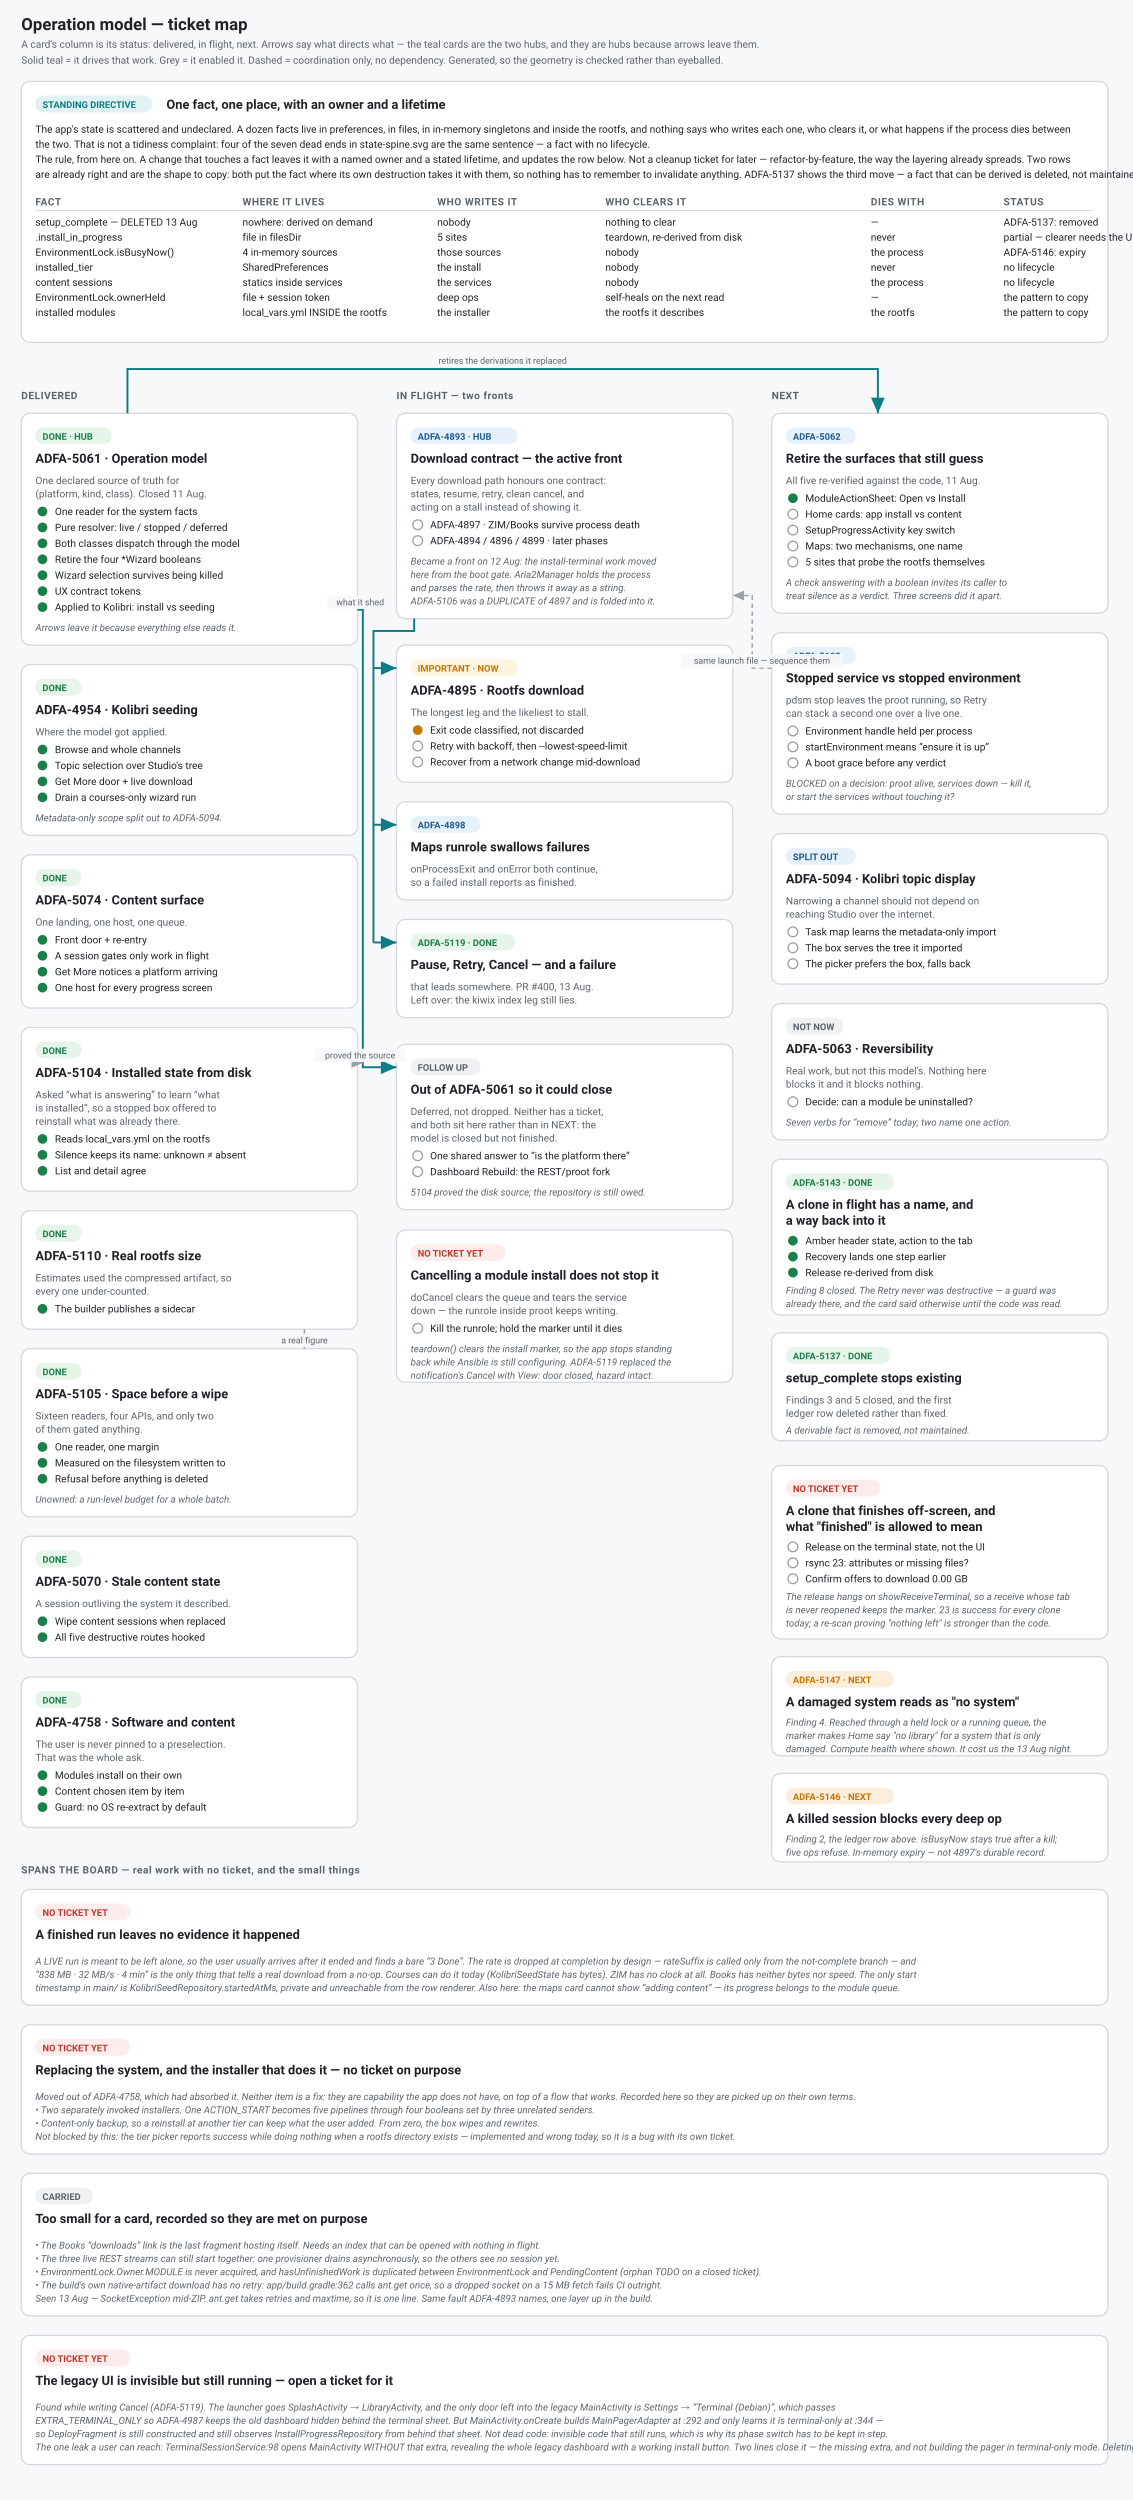
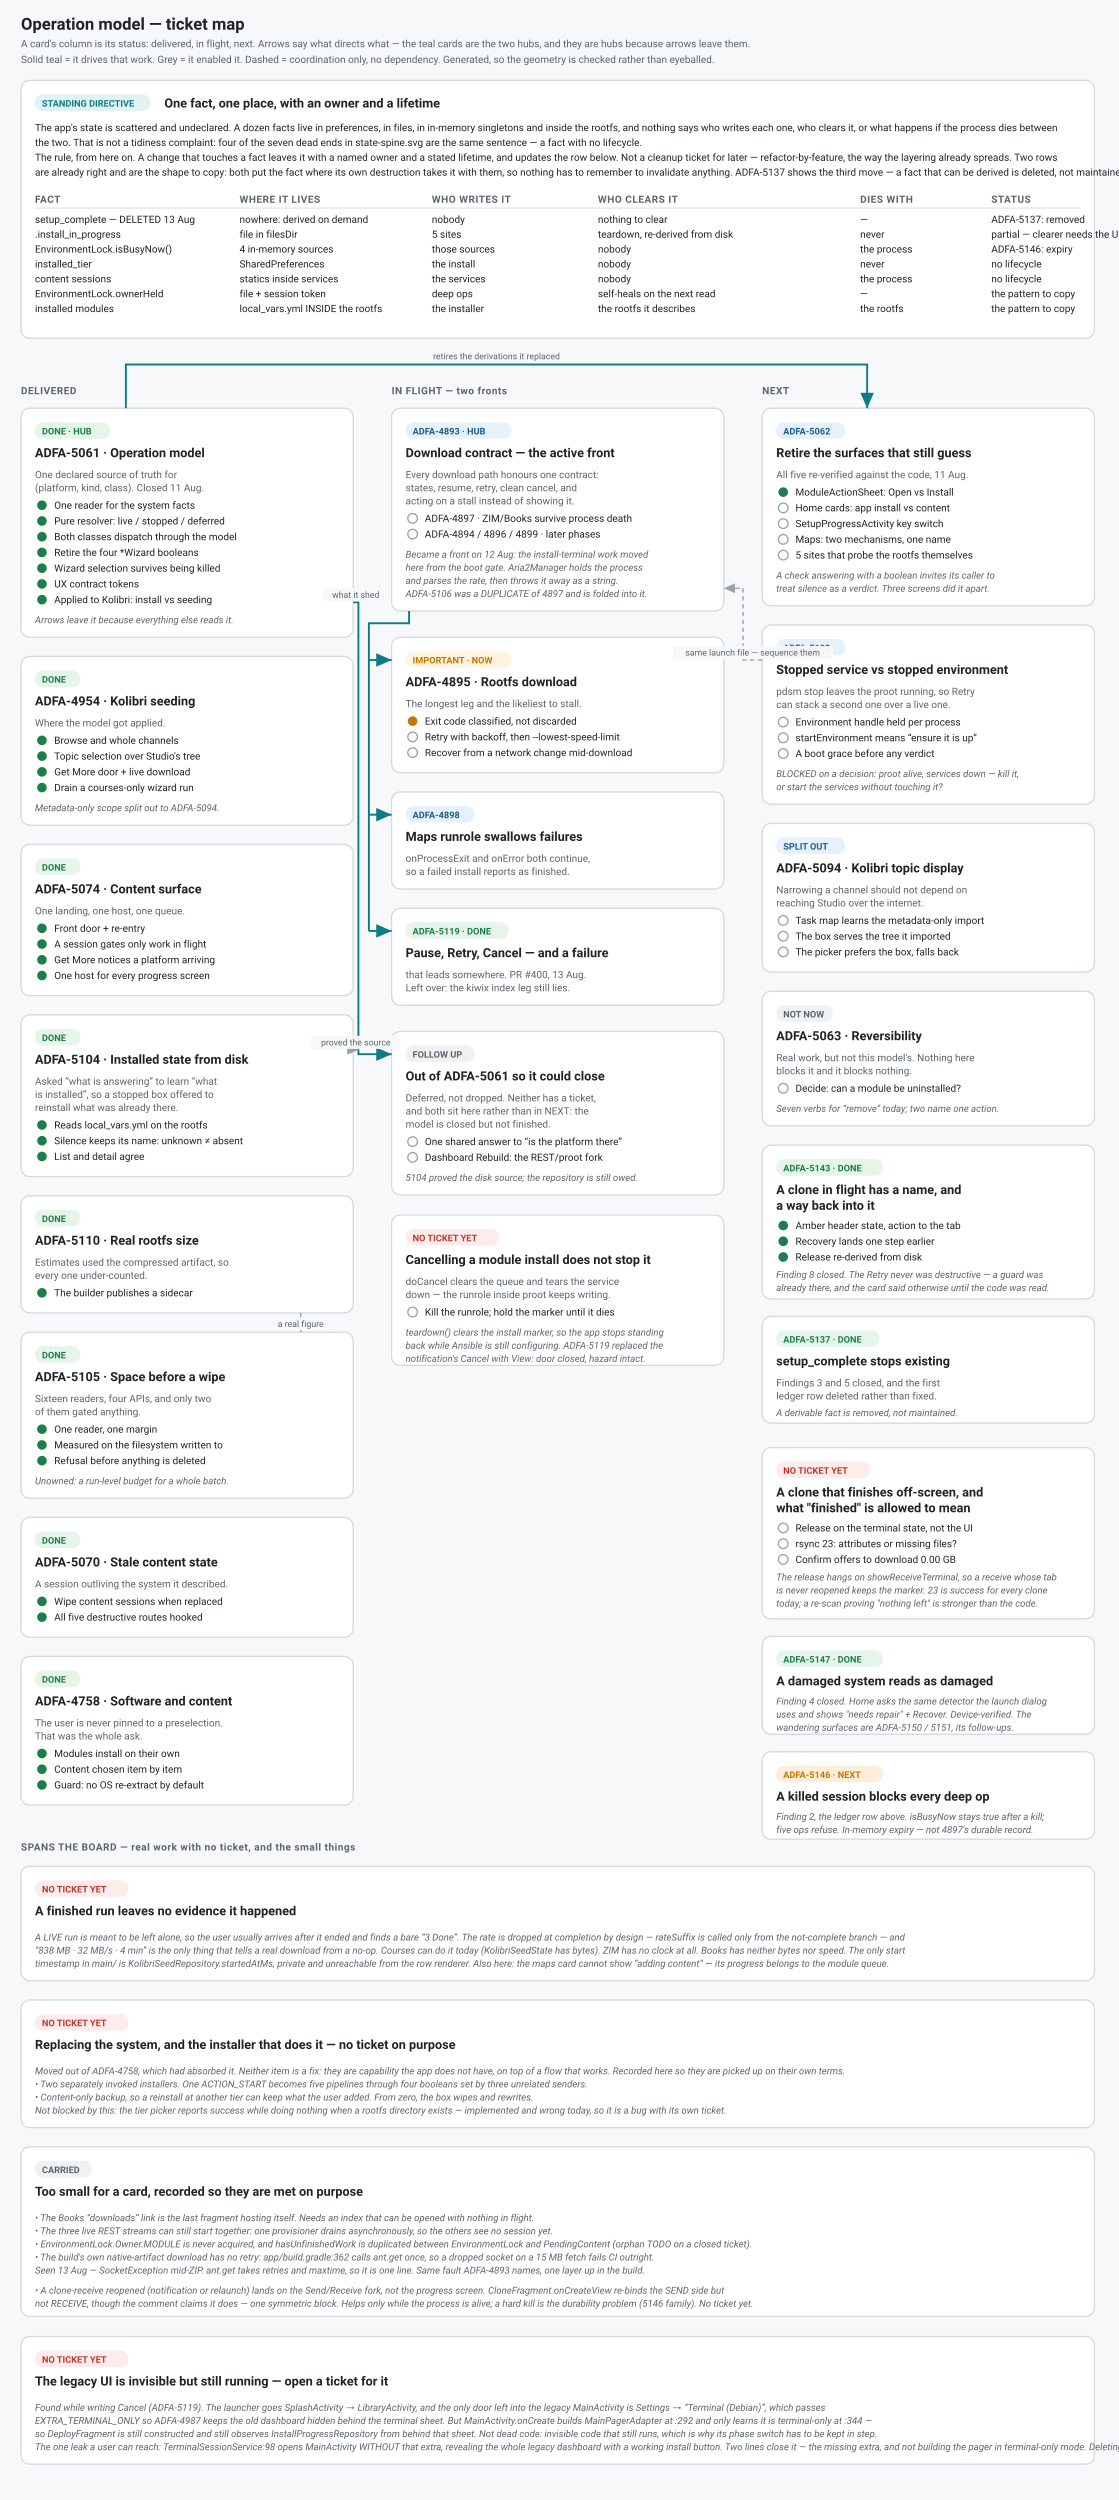
- <svg xmlns="http://www.w3.org/2000/svg" viewBox="0 0 1280 2825" width="1280" height="2825" font-family="Segoe UI, Roboto, Helvetica, Arial, sans-serif">
+ <svg xmlns="http://www.w3.org/2000/svg" viewBox="0 0 1280 2860" width="1280" height="2860" font-family="Segoe UI, Roboto, Helvetica, Arial, sans-serif">
  <style>
  .bg    { fill: #F7F8F9; }
  .card  { fill: #FFFFFF; stroke: #D5D8DC; stroke-width: 1.5; rx: 10; }
  .h1    { font-size: 19px; font-weight: 700; fill: #1F2328; }
  .h2    { font-size: 14.5px; font-weight: 700; fill: #1F2328; }
  .h3    { font-size: 11.5px; font-weight: 700; fill: #5B636B; letter-spacing: .05em; }
  .sub   { font-size: 11.5px; fill: #5B636B; }
  .item  { font-size: 11.5px; fill: #1F2328; }
  .note  { font-size: 11px; fill: #5B636B; font-style: italic; }
  .lnklbl{ font-size: 10px; fill: #5B636B; }
  .lnk    { stroke: #9AA0A6; stroke-width: 1.6; fill: none; }
  .lnk-hi { stroke: #0E7C86; stroke-width: 2.2; fill: none; }
  .lnk-dash { stroke: #9AA0A6; stroke-width: 1.6; fill: none; stroke-dasharray: 5 4; }
  .s-done { fill: #1B7F4B; stroke: none; }
  .s-doing{ fill: #C77700; stroke: none; }
  .s-todo { fill: #FFFFFF; stroke: #9AA0A6; stroke-width: 1.5; }
  .chip   { rx: 9; }
  .chiptx { font-size: 10.5px; font-weight: 700; }
</style>
  <defs>
    <marker id="a" markerWidth="9" markerHeight="9" refX="8" refY="4.5" orient="auto">
      <path d="M0,1 L8,4.5 L0,8 Z" fill="#9AA0A6" />
    </marker>
    <marker id="ahi" markerWidth="9" markerHeight="9" refX="8" refY="4.5" orient="auto">
      <path d="M0,1 L8,4.5 L0,8 Z" fill="#0E7C86" />
    </marker>
  </defs>
-   <rect class="bg" x="0" y="0" width="1280" height="2825" />
+   <rect class="bg" x="0" y="0" width="1280" height="2860" />
  <text class="h1" x="24" y="34">Operation model — ticket map</text>
  <text class="sub" x="24" y="54">A card's column is its status: delivered, in flight, next. Arrows say what directs what — the teal cards are the two hubs, and they are hubs because arrows leave them.</text>
  <text class="sub" x="24" y="72">Solid teal = it drives that work. Grey = it enabled it. Dashed = coordination only, no dependency. Generated, so the geometry is checked rather than eyeballed.</text>
  <rect class="card" x="24" y="92" width="1228" height="295" stroke="#0E7C86" stroke-width="3" />
  <rect class="chip" x="40" y="108" width="132" height="19" fill="#E0F2F1" stroke="none" />
  <text class="chiptx" x="48" y="122" fill="#0E7C86">STANDING DIRECTIVE</text>
  <text class="h2" x="188" y="123">One fact, one place, with an owner and a lifetime</text>
  <text class="item" x="40" y="150">The app's state is scattered and undeclared. A dozen facts live in preferences, in files, in in-memory singletons and inside the rootfs, and nothing says who writes each one, who clears it, or what happens if the process dies between</text>
  <text class="item" x="40" y="167">the two. That is not a tidiness complaint: four of the seven dead ends in state-spine.svg are the same sentence — a fact with no lifecycle.</text>
  <text class="item" x="40" y="184">The rule, from here on. A change that touches a fact leaves it with a named owner and a stated lifetime, and updates the row below. Not a cleanup ticket for later — refactor-by-feature, the way the layering already spreads. Two rows</text>
  <text class="item" x="40" y="201">are already right and are the shape to copy: both put the fact where its own destruction takes it with them, so nothing has to remember to invalidate anything. ADFA-5137 shows the third move — a fact that can be derived is deleted, not maintained.</text>
  <text class="h3" x="40" y="232">FACT</text>
  <text class="h3" x="274" y="232">WHERE IT LIVES</text>
  <text class="h3" x="494" y="232">WHO WRITES IT</text>
  <text class="h3" x="684" y="232">WHO CLEARS IT</text>
  <text class="h3" x="984" y="232">DIES WITH</text>
  <text class="h3" x="1134" y="232">STATUS</text>
  <line x1="40" y1="238" x2="1236" y2="238" stroke="#D5D8DC" />
  <text class="item" x="40" y="255">setup_complete — DELETED 13 Aug</text>
  <text class="item" x="274" y="255">nowhere: derived on demand</text>
  <text class="item" x="494" y="255">nobody</text>
  <text class="item" x="684" y="255">nothing to clear</text>
  <text class="item" x="984" y="255">—</text>
  <text class="item" x="1134" y="255" fill="#1B7F4B">ADFA-5137: removed</text>
  <text class="item" x="40" y="272">.install_in_progress</text>
  <text class="item" x="274" y="272">file in filesDir</text>
  <text class="item" x="494" y="272">5 sites</text>
  <text class="item" x="684" y="272">teardown, re-derived from disk</text>
  <text class="item" x="984" y="272">never</text>
  <text class="item" x="1134" y="272" fill="#C77700">partial — clearer needs the UI</text>
  <text class="item" x="40" y="289">EnvironmentLock.isBusyNow()</text>
  <text class="item" x="274" y="289">4 in-memory sources</text>
  <text class="item" x="494" y="289">those sources</text>
  <text class="item" x="684" y="289">nobody</text>
  <text class="item" x="984" y="289">the process</text>
  <text class="item" x="1134" y="289" fill="#C77700">ADFA-5146: expiry</text>
  <text class="item" x="40" y="306">installed_tier</text>
  <text class="item" x="274" y="306">SharedPreferences</text>
  <text class="item" x="494" y="306">the install</text>
  <text class="item" x="684" y="306">nobody</text>
  <text class="item" x="984" y="306">never</text>
  <text class="item" x="1134" y="306" fill="#C0392B">no lifecycle</text>
  <text class="item" x="40" y="323">content sessions</text>
  <text class="item" x="274" y="323">statics inside services</text>
  <text class="item" x="494" y="323">the services</text>
  <text class="item" x="684" y="323">nobody</text>
  <text class="item" x="984" y="323">the process</text>
  <text class="item" x="1134" y="323" fill="#C0392B">no lifecycle</text>
  <text class="item" x="40" y="340">EnvironmentLock.ownerHeld</text>
  <text class="item" x="274" y="340">file + session token</text>
  <text class="item" x="494" y="340">deep ops</text>
  <text class="item" x="684" y="340">self-heals on the next read</text>
  <text class="item" x="984" y="340">—</text>
  <text class="item" x="1134" y="340" fill="#1B7F4B">the pattern to copy</text>
  <text class="item" x="40" y="357">installed modules</text>
  <text class="item" x="274" y="357">local_vars.yml INSIDE the rootfs</text>
  <text class="item" x="494" y="357">the installer</text>
  <text class="item" x="684" y="357">the rootfs it describes</text>
  <text class="item" x="984" y="357">the rootfs</text>
  <text class="item" x="1134" y="357" fill="#1B7F4B">the pattern to copy</text>
  <text class="h3" x="24" y="451">DELIVERED</text>
  <text class="h3" x="448" y="451">IN FLIGHT — two fronts</text>
  <text class="h3" x="872" y="451">NEXT</text>
  <rect class="card" x="24" y="467" width="380" height="262" stroke="#0E7C86" stroke-width="2.5" />
  <rect class="chip" x="40" y="483" width="86" height="19" fill="#E6F4EA" stroke="none" />
  <text class="chiptx" x="48" y="497" fill="#1B7F4B">DONE · HUB</text>
  <text class="h2" x="40" y="523">ADFA-5061 · Operation model</text>
  <text class="sub" x="40" y="547">One declared source of truth for</text>
  <text class="sub" x="40" y="562">(platform, kind, class). Closed 11 Aug.</text>
  <circle class="s-done" cx="48" cy="578" r="5.5" />
  <text class="item" x="62" y="582">One reader for the system facts</text>
  <circle class="s-done" cx="48" cy="596" r="5.5" />
  <text class="item" x="62" y="600">Pure resolver: live / stopped / deferred</text>
  <circle class="s-done" cx="48" cy="614" r="5.5" />
  <text class="item" x="62" y="618">Both classes dispatch through the model</text>
  <circle class="s-done" cx="48" cy="632" r="5.5" />
  <text class="item" x="62" y="636">Retire the four *Wizard booleans</text>
  <circle class="s-done" cx="48" cy="650" r="5.5" />
  <text class="item" x="62" y="654">Wizard selection survives being killed</text>
  <circle class="s-done" cx="48" cy="668" r="5.5" />
  <text class="item" x="62" y="672">UX contract tokens</text>
  <circle class="s-done" cx="48" cy="686" r="5.5" />
  <text class="item" x="62" y="690">Applied to Kolibri: install vs seeding</text>
  <text class="note" x="40" y="713">Arrows leave it because everything else reads it.</text>
  <rect class="card" x="24" y="751" width="380" height="193" />
  <rect class="chip" x="40" y="767" width="52" height="19" fill="#E6F4EA" stroke="none" />
  <text class="chiptx" x="48" y="781" fill="#1B7F4B">DONE</text>
  <text class="h2" x="40" y="807">ADFA-4954 · Kolibri seeding</text>
  <text class="sub" x="40" y="831">Where the model got applied.</text>
  <circle class="s-done" cx="48" cy="847" r="5.5" />
  <text class="item" x="62" y="851">Browse and whole channels</text>
  <circle class="s-done" cx="48" cy="865" r="5.5" />
  <text class="item" x="62" y="869">Topic selection over Studio's tree</text>
  <circle class="s-done" cx="48" cy="883" r="5.5" />
  <text class="item" x="62" y="887">Get More door + live download</text>
  <circle class="s-done" cx="48" cy="901" r="5.5" />
  <text class="item" x="62" y="905">Drain a courses-only wizard run</text>
  <text class="note" x="40" y="928">Metadata-only scope split out to ADFA-5094.</text>
  <rect class="card" x="24" y="966" width="380" height="173" />
  <rect class="chip" x="40" y="982" width="52" height="19" fill="#E6F4EA" stroke="none" />
  <text class="chiptx" x="48" y="996" fill="#1B7F4B">DONE</text>
  <text class="h2" x="40" y="1022">ADFA-5074 · Content surface</text>
  <text class="sub" x="40" y="1046">One landing, one host, one queue.</text>
  <circle class="s-done" cx="48" cy="1062" r="5.5" />
  <text class="item" x="62" y="1066">Front door + re-entry</text>
  <circle class="s-done" cx="48" cy="1080" r="5.5" />
  <text class="item" x="62" y="1084">A session gates only work in flight</text>
  <circle class="s-done" cx="48" cy="1098" r="5.5" />
  <text class="item" x="62" y="1102">Get More notices a platform arriving</text>
  <circle class="s-done" cx="48" cy="1116" r="5.5" />
  <text class="item" x="62" y="1120">One host for every progress screen</text>
  <rect class="card" x="24" y="1161" width="380" height="185" />
  <rect class="chip" x="40" y="1177" width="52" height="19" fill="#E6F4EA" stroke="none" />
  <text class="chiptx" x="48" y="1191" fill="#1B7F4B">DONE</text>
  <text class="h2" x="40" y="1217">ADFA-5104 · Installed state from disk</text>
  <text class="sub" x="40" y="1241">Asked “what is answering” to learn “what</text>
  <text class="sub" x="40" y="1256">is installed”, so a stopped box offered to</text>
  <text class="sub" x="40" y="1271">reinstall what was already there.</text>
  <circle class="s-done" cx="48" cy="1287" r="5.5" />
  <text class="item" x="62" y="1291">Reads local_vars.yml on the rootfs</text>
  <circle class="s-done" cx="48" cy="1305" r="5.5" />
  <text class="item" x="62" y="1309">Silence keeps its name: unknown ≠ absent</text>
  <circle class="s-done" cx="48" cy="1323" r="5.5" />
  <text class="item" x="62" y="1327">List and detail agree</text>
  <rect class="card" x="24" y="1368" width="380" height="134" />
  <rect class="chip" x="40" y="1384" width="52" height="19" fill="#E6F4EA" stroke="none" />
  <text class="chiptx" x="48" y="1398" fill="#1B7F4B">DONE</text>
  <text class="h2" x="40" y="1424">ADFA-5110 · Real rootfs size</text>
  <text class="sub" x="40" y="1448">Estimates used the compressed artifact, so</text>
  <text class="sub" x="40" y="1463">every one under-counted.</text>
  <circle class="s-done" cx="48" cy="1479" r="5.5" />
  <text class="item" x="62" y="1483">The builder publishes a sidecar</text>
  <rect class="card" x="24" y="1524" width="380" height="190" />
  <rect class="chip" x="40" y="1540" width="52" height="19" fill="#E6F4EA" stroke="none" />
  <text class="chiptx" x="48" y="1554" fill="#1B7F4B">DONE</text>
  <text class="h2" x="40" y="1580">ADFA-5105 · Space before a wipe</text>
  <text class="sub" x="40" y="1604">Sixteen readers, four APIs, and only two</text>
  <text class="sub" x="40" y="1619">of them gated anything.</text>
  <circle class="s-done" cx="48" cy="1635" r="5.5" />
  <text class="item" x="62" y="1639">One reader, one margin</text>
  <circle class="s-done" cx="48" cy="1653" r="5.5" />
  <text class="item" x="62" y="1657">Measured on the filesystem written to</text>
  <circle class="s-done" cx="48" cy="1671" r="5.5" />
  <text class="item" x="62" y="1675">Refusal before anything is deleted</text>
  <text class="note" x="40" y="1698">Unowned: a run-level budget for a whole batch.</text>
  <rect class="card" x="24" y="1736" width="380" height="137" />
  <rect class="chip" x="40" y="1752" width="52" height="19" fill="#E6F4EA" stroke="none" />
  <text class="chiptx" x="48" y="1766" fill="#1B7F4B">DONE</text>
  <text class="h2" x="40" y="1792">ADFA-5070 · Stale content state</text>
  <text class="sub" x="40" y="1816">A session outliving the system it described.</text>
  <circle class="s-done" cx="48" cy="1832" r="5.5" />
  <text class="item" x="62" y="1836">Wipe content sessions when replaced</text>
  <circle class="s-done" cx="48" cy="1850" r="5.5" />
  <text class="item" x="62" y="1854">All five destructive routes hooked</text>
  <rect class="card" x="24" y="1895" width="380" height="170" />
  <rect class="chip" x="40" y="1911" width="52" height="19" fill="#E6F4EA" stroke="none" />
  <text class="chiptx" x="48" y="1925" fill="#1B7F4B">DONE</text>
  <text class="h2" x="40" y="1951">ADFA-4758 · Software and content</text>
  <text class="sub" x="40" y="1975">The user is never pinned to a preselection.</text>
  <text class="sub" x="40" y="1990">That was the whole ask.</text>
  <circle class="s-done" cx="48" cy="2006" r="5.5" />
  <text class="item" x="62" y="2010">Modules install on their own</text>
  <circle class="s-done" cx="48" cy="2024" r="5.5" />
  <text class="item" x="62" y="2028">Content chosen item by item</text>
  <circle class="s-done" cx="48" cy="2042" r="5.5" />
  <text class="item" x="62" y="2046">Guard: no OS re-extract by default</text>
  <rect class="card" x="448" y="467" width="380" height="232" stroke="#0E7C86" stroke-width="2.5" />
  <rect class="chip" x="464" y="483" width="121" height="19" fill="#E7F1FB" stroke="none" />
  <text class="chiptx" x="472" y="497" fill="#1B5E8F">ADFA-4893 · HUB</text>
  <text class="h2" x="464" y="523">Download contract — the active front</text>
  <text class="sub" x="464" y="547">Every download path honours one contract:</text>
  <text class="sub" x="464" y="562">states, resume, retry, clean cancel, and</text>
  <text class="sub" x="464" y="577">acting on a stall instead of showing it.</text>
  <circle class="s-todo" cx="472" cy="593" r="5.5" />
  <text class="item" x="486" y="597">ADFA-4897 · ZIM/Books survive process death</text>
  <circle class="s-todo" cx="472" cy="611" r="5.5" />
  <text class="item" x="486" y="615">ADFA-4894 / 4896 / 4899 · later phases</text>
  <text class="note" x="464" y="638">Became a front on 12 Aug: the install-terminal work moved</text>
  <text class="note" x="464" y="653">here from the boot gate. Aria2Manager holds the process</text>
  <text class="note" x="464" y="668">and parses the rate, then throws it away as a string.</text>
  <text class="note" x="464" y="683">ADFA-5106 was a DUPLICATE of 4897 and is folded into it.</text>
  <rect class="card" x="448" y="729" width="380" height="155" stroke="#C77700" stroke-width="2" />
  <rect class="chip" x="464" y="745" width="121" height="19" fill="#FFF4E0" stroke="none" />
  <text class="chiptx" x="472" y="759" fill="#C77700">IMPORTANT · NOW</text>
  <text class="h2" x="464" y="785">ADFA-4895 · Rootfs download</text>
  <text class="sub" x="464" y="809">The longest leg and the likeliest to stall.</text>
  <circle class="s-doing" cx="472" cy="825" r="5.5" />
  <text class="item" x="486" y="829">Exit code classified, not discarded</text>
  <circle class="s-todo" cx="472" cy="843" r="5.5" />
  <text class="item" x="486" y="847">Retry with backoff, then --lowest-speed-limit</text>
  <circle class="s-todo" cx="472" cy="861" r="5.5" />
  <text class="item" x="486" y="865">Recover from a network change mid-download</text>
  <rect class="card" x="448" y="906" width="380" height="111" />
  <rect class="chip" x="464" y="922" width="79" height="19" fill="#E7F1FB" stroke="none" />
  <text class="chiptx" x="472" y="936" fill="#1B5E8F">ADFA-4898</text>
  <text class="h2" x="464" y="962">Maps runrole swallows failures</text>
  <text class="sub" x="464" y="986">onProcessExit and onError both continue,</text>
  <text class="sub" x="464" y="1001">so a failed install reports as finished.</text>
  <rect class="card" x="448" y="1039" width="380" height="111" stroke="#1B7F4B" stroke-width="2" />
  <rect class="chip" x="464" y="1055" width="118" height="19" fill="#E6F4EA" stroke="none" />
  <text class="chiptx" x="472" y="1069" fill="#1B7F4B">ADFA-5119 · DONE</text>
  <text class="h2" x="464" y="1095">Pause, Retry, Cancel — and a failure</text>
  <text class="sub" x="464" y="1119">that leads somewhere. PR #400, 13 Aug.</text>
  <text class="sub" x="464" y="1134">Left over: the kiwix index leg still lies.</text>
  <rect class="card" x="448" y="1180" width="380" height="187" />
  <rect class="chip" x="464" y="1196" width="79" height="19" fill="#F0F1F3" stroke="none" />
  <text class="chiptx" x="472" y="1210" fill="#5B636B">FOLLOW UP</text>
  <text class="h2" x="464" y="1236">Out of ADFA-5061 so it could close</text>
  <text class="sub" x="464" y="1260">Deferred, not dropped. Neither has a ticket,</text>
  <text class="sub" x="464" y="1275">and both sit here rather than in NEXT: the</text>
  <text class="sub" x="464" y="1290">model is closed but not finished.</text>
  <circle class="s-todo" cx="472" cy="1306" r="5.5" />
  <text class="item" x="486" y="1310">One shared answer to “is the platform there”</text>
  <circle class="s-todo" cx="472" cy="1324" r="5.5" />
  <text class="item" x="486" y="1328">Dashboard Rebuild: the REST/proot fork</text>
  <text class="note" x="464" y="1351">5104 proved the disk source; the repository is still owed.</text>
  <rect class="card" x="872" y="467" width="380" height="226" />
  <rect class="chip" x="888" y="483" width="79" height="19" fill="#E7F1FB" stroke="none" />
  <text class="chiptx" x="896" y="497" fill="#1B5E8F">ADFA-5062</text>
  <text class="h2" x="888" y="523">Retire the surfaces that still guess</text>
  <text class="sub" x="888" y="547">All five re-verified against the code, 11 Aug.</text>
  <circle class="s-done" cx="896" cy="563" r="5.5" />
  <text class="item" x="910" y="567">ModuleActionSheet: Open vs Install</text>
  <circle class="s-todo" cx="896" cy="581" r="5.5" />
  <text class="item" x="910" y="585">Home cards: app install vs content</text>
  <circle class="s-todo" cx="896" cy="599" r="5.5" />
  <text class="item" x="910" y="603">SetupProgressActivity key switch</text>
  <circle class="s-todo" cx="896" cy="617" r="5.5" />
  <text class="item" x="910" y="621">Maps: two mechanisms, one name</text>
  <circle class="s-todo" cx="896" cy="635" r="5.5" />
  <text class="item" x="910" y="639">5 sites that probe the rootfs themselves</text>
  <text class="note" x="888" y="662">A check answering with a boolean invites its caller to</text>
  <text class="note" x="888" y="677">treat silence as a verdict. Three screens did it apart.</text>
  <rect class="card" x="872" y="715" width="380" height="205" />
  <rect class="chip" x="888" y="731" width="79" height="19" fill="#E7F1FB" stroke="none" />
  <text class="chiptx" x="896" y="745" fill="#1B5E8F">ADFA-5103</text>
  <text class="h2" x="888" y="771">Stopped service vs stopped environment</text>
  <text class="sub" x="888" y="795">pdsm stop leaves the proot running, so Retry</text>
  <text class="sub" x="888" y="810">can stack a second one over a live one.</text>
  <circle class="s-todo" cx="896" cy="826" r="5.5" />
  <text class="item" x="910" y="830">Environment handle held per process</text>
  <circle class="s-todo" cx="896" cy="844" r="5.5" />
  <text class="item" x="910" y="848">startEnvironment means “ensure it is up”</text>
  <circle class="s-todo" cx="896" cy="862" r="5.5" />
  <text class="item" x="910" y="866">A boot grace before any verdict</text>
  <text class="note" x="888" y="889">BLOCKED on a decision: proot alive, services down — kill it,</text>
  <text class="note" x="888" y="904">or start the services without touching it?</text>
  <rect class="card" x="872" y="942" width="380" height="170" />
  <rect class="chip" x="888" y="958" width="79" height="19" fill="#E7F1FB" stroke="none" />
  <text class="chiptx" x="896" y="972" fill="#1B5E8F">SPLIT OUT</text>
  <text class="h2" x="888" y="998">ADFA-5094 · Kolibri topic display</text>
  <text class="sub" x="888" y="1022">Narrowing a channel should not depend on</text>
  <text class="sub" x="888" y="1037">reaching Studio over the internet.</text>
  <circle class="s-todo" cx="896" cy="1053" r="5.5" />
  <text class="item" x="910" y="1057">Task map learns the metadata-only import</text>
  <circle class="s-todo" cx="896" cy="1071" r="5.5" />
  <text class="item" x="910" y="1075">The box serves the tree it imported</text>
  <circle class="s-todo" cx="896" cy="1089" r="5.5" />
  <text class="item" x="910" y="1093">The picker prefers the box, falls back</text>
  <rect class="card" x="872" y="1134" width="380" height="154" />
  <rect class="chip" x="888" y="1150" width="65" height="19" fill="#F0F1F3" stroke="none" />
  <text class="chiptx" x="896" y="1164" fill="#5B636B">NOT NOW</text>
  <text class="h2" x="888" y="1190">ADFA-5063 · Reversibility</text>
  <text class="sub" x="888" y="1214">Real work, but not this model's. Nothing here</text>
  <text class="sub" x="888" y="1229">blocks it and it blocks nothing.</text>
  <circle class="s-todo" cx="896" cy="1245" r="5.5" />
  <text class="item" x="910" y="1249">Decide: can a module be uninstalled?</text>
  <text class="note" x="888" y="1272">Seven verbs for “remove” today; two name one action.</text>
  <rect class="card" x="448" y="1390" width="380" height="172" stroke="#C0392B" stroke-width="2" />
  <rect class="chip" x="464" y="1406" width="107" height="19" fill="#FDECEC" stroke="none" />
  <text class="chiptx" x="472" y="1420" fill="#C0392B">NO TICKET YET</text>
  <text class="h2" x="464" y="1446">Cancelling a module install does not stop it</text>
  <text class="sub" x="464" y="1470">doCancel clears the queue and tears the service</text>
  <text class="sub" x="464" y="1485">down — the runrole inside proot keeps writing.</text>
  <circle class="s-todo" cx="472" cy="1501" r="5.5" />
  <text class="item" x="486" y="1505">Kill the runrole; hold the marker until it dies</text>
  <text class="note" x="464" y="1528">teardown() clears the install marker, so the app stops standing</text>
  <text class="note" x="464" y="1543">back while Ansible is still configuring. ADFA-5119 replaced the</text>
  <text class="note" x="464" y="1558">notification's Cancel with View: door closed, hazard intact.</text>
  <rect class="card" x="872" y="1310" width="380" height="176" stroke="#1B7F4B" stroke-width="2" />
  <rect class="chip" x="888" y="1326" width="122" height="19" fill="#E6F4EA" stroke="none" />
  <text class="chiptx" x="896" y="1340" fill="#1B7F4B">ADFA-5143 · DONE</text>
  <text class="h2" x="888" y="1366">A clone in flight has a name, and</text>
  <text class="h2" x="888" y="1384">a way back into it</text>
  <circle class="s-done" cx="896" cy="1402" r="5.5" />
  <text class="item" x="910" y="1406">Amber header state, action to the tab</text>
  <circle class="s-done" cx="896" cy="1420" r="5.5" />
  <text class="item" x="910" y="1424">Recovery lands one step earlier</text>
  <circle class="s-done" cx="896" cy="1438" r="5.5" />
  <text class="item" x="910" y="1442">Release re-derived from disk</text>
  <text class="note" x="888" y="1462">Finding 8 closed. The Retry never was destructive — a guard was</text>
  <text class="note" x="888" y="1477">already there, and the card said otherwise until the code was read.</text>
  <rect class="card" x="872" y="1506" width="380" height="122" stroke="#1B7F4B" stroke-width="2" />
  <rect class="chip" x="888" y="1522" width="118" height="19" fill="#E6F4EA" stroke="none" />
  <text class="chiptx" x="896" y="1536" fill="#1B7F4B">ADFA-5137 · DONE</text>
  <text class="h2" x="888" y="1562">setup_complete stops existing</text>
  <text class="sub" x="888" y="1586">Findings 3 and 5 closed, and the first</text>
  <text class="sub" x="888" y="1601">ledger row deleted rather than fixed.</text>
  <text class="note" x="888" y="1620">A derivable fact is removed, not maintained.</text>
  <rect class="card" x="872" y="1656" width="380" height="196" stroke="#C0392B" stroke-width="2" />
  <rect class="chip" x="888" y="1672" width="107" height="19" fill="#FDECEC" stroke="none" />
  <text class="chiptx" x="896" y="1686" fill="#C0392B">NO TICKET YET</text>
  <text class="h2" x="888" y="1712">A clone that finishes off-screen, and</text>
  <text class="h2" x="888" y="1730">what "finished" is allowed to mean</text>
  <circle class="s-todo" cx="896" cy="1748" r="5.5" />
  <text class="item" x="910" y="1752">Release on the terminal state, not the UI</text>
  <circle class="s-todo" cx="896" cy="1766" r="5.5" />
  <text class="item" x="910" y="1770">rsync 23: attributes or missing files?</text>
  <circle class="s-todo" cx="896" cy="1784" r="5.5" />
  <text class="item" x="910" y="1788">Confirm offers to download 0.00 GB</text>
  <text class="note" x="888" y="1808">The release hangs on showReceiveTerminal, so a receive whose tab</text>
  <text class="note" x="888" y="1823">is never reopened keeps the marker. 23 is success for every clone</text>
  <text class="note" x="888" y="1838">today; a re-scan proving "nothing left" is stronger than the code.</text>
-   <rect class="card" x="872" y="1872" width="380" height="112" stroke="#C77700" stroke-width="2" />
-   <rect class="chip" x="888" y="1888" width="122" height="19" fill="#FBEEDC" stroke="none" />
-   <text class="chiptx" x="896" y="1902" fill="#C77700">ADFA-5147 · NEXT</text>
-   <text class="h2" x="888" y="1928">A damaged system reads as "no system"</text>
-   <text class="note" x="888" y="1950">Finding 4. Reached through a held lock or a running queue, the</text>
-   <text class="note" x="888" y="1965">marker makes Home say "no library" for a system that is only</text>
-   <text class="note" x="888" y="1980">damaged. Compute health where shown. It cost us the 13 Aug night.</text>
+   <rect class="card" x="872" y="1872" width="380" height="112" stroke="#1B7F4B" stroke-width="2" />
+   <rect class="chip" x="888" y="1888" width="122" height="19" fill="#E6F4EA" stroke="none" />
+   <text class="chiptx" x="896" y="1902" fill="#1B7F4B">ADFA-5147 · DONE</text>
+   <text class="h2" x="888" y="1928">A damaged system reads as damaged</text>
+   <text class="note" x="888" y="1950">Finding 4 closed. Home asks the same detector the launch dialog</text>
+   <text class="note" x="888" y="1965">uses and shows "needs repair" + Recover. Device-verified. The</text>
+   <text class="note" x="888" y="1980">wandering surfaces are ADFA-5150 / 5151, its follow-ups.</text>
  <rect class="card" x="872" y="2004" width="380" height="100" stroke="#C77700" stroke-width="2" />
  <rect class="chip" x="888" y="2020" width="122" height="19" fill="#FBEEDC" stroke="none" />
  <text class="chiptx" x="896" y="2034" fill="#C77700">ADFA-5146 · NEXT</text>
  <text class="h2" x="888" y="2060">A killed session blocks every deep op</text>
  <text class="note" x="888" y="2082">Finding 2, the ledger row above. isBusyNow stays true after a kill;</text>
  <text class="note" x="888" y="2097">five ops refuse. In-memory expiry — not 4897's durable record.</text>
  <text class="h3" x="24" y="2117">SPANS THE BOARD — real work with no ticket, and the small things</text>
  <rect class="card" x="24" y="2135" width="1228" height="131" stroke="#C0392B" stroke-width="2.5" />
  <rect class="chip" x="40" y="2151" width="107" height="19" fill="#FDECEC" stroke="none" />
  <text class="chiptx" x="48" y="2165" fill="#C0392B">NO TICKET YET</text>
  <text class="h2" x="40" y="2191">A finished run leaves no evidence it happened</text>
  <text class="note" x="40" y="2220">A LIVE run is meant to be left alone, so the user usually arrives after it ended and finds a bare “3 Done”. The rate is dropped at completion by design — rateSuffix is called only from the not-complete branch — and</text>
  <text class="note" x="40" y="2235">“838 MB · 32 MB/s · 4 min” is the only thing that tells a real download from a no-op. Courses can do it today (KolibriSeedState has bytes). ZIM has no clock at all. Books has neither bytes nor speed. The only start</text>
  <text class="note" x="40" y="2250">timestamp in main/ is KolibriSeedRepository.startedAtMs, private and unreachable from the row renderer. Also here: the maps card cannot show “adding content” — its progress belongs to the module queue.</text>
  <rect class="card" x="24" y="2288" width="1228" height="146" stroke="#C0392B" stroke-width="2.5" />
  <rect class="chip" x="40" y="2304" width="107" height="19" fill="#FDECEC" stroke="none" />
  <text class="chiptx" x="48" y="2318" fill="#C0392B">NO TICKET YET</text>
  <text class="h2" x="40" y="2344">Replacing the system, and the installer that does it — no ticket on purpose</text>
  <text class="note" x="40" y="2373">Moved out of ADFA-4758, which had absorbed it. Neither item is a fix: they are capability the app does not have, on top of a flow that works. Recorded here so they are picked up on their own terms.</text>
  <text class="note" x="40" y="2388">•  Two separately invoked installers. One ACTION_START becomes five pipelines through four booleans set by three unrelated senders.</text>
  <text class="note" x="40" y="2403">•  Content-only backup, so a reinstall at another tier can keep what the user added. From zero, the box wipes and rewrites.</text>
  <text class="note" x="40" y="2418">Not blocked by this: the tier picker reports success while doing nothing when a rootfs directory exists — implemented and wrong today, so it is a bug with its own ticket.</text>
-   <rect class="card" x="24" y="2456" width="1228" height="161" />
+   <rect class="card" x="24" y="2456" width="1228" height="194" />
  <rect class="chip" x="40" y="2472" width="65" height="19" fill="#F0F1F3" stroke="none" />
  <text class="chiptx" x="48" y="2486" fill="#5B636B">CARRIED</text>
  <text class="h2" x="40" y="2512">Too small for a card, recorded so they are met on purpose</text>
  <text class="note" x="40" y="2541">•  The Books “downloads” link is the last fragment hosting itself. Needs an index that can be opened with nothing in flight.</text>
  <text class="note" x="40" y="2556">•  The three live REST streams can still start together: one provisioner drains asynchronously, so the others see no session yet.</text>
  <text class="note" x="40" y="2571">•  EnvironmentLock.Owner.MODULE is never acquired, and hasUnfinishedWork is duplicated between EnvironmentLock and PendingContent (orphan TODO on a closed ticket).</text>
  <text class="note" x="40" y="2586">•  The build's own native-artifact download has no retry: app/build.gradle:362 calls ant.get once, so a dropped socket on a 15 MB fetch fails CI outright.</text>
  <text class="note" x="40" y="2601">   Seen 13 Aug — SocketException mid-ZIP. ant.get takes retries and maxtime, so it is one line. Same fault ADFA-4893 names, one layer up in the build.</text>
+   <text class="note" x="40" y="2624">•  A clone-receive reopened (notification or relaunch) lands on the Send/Receive fork, not the progress screen. CloneFragment.onCreateView re-binds the SEND side but</text>
+   <text class="note" x="40" y="2639">   not RECEIVE, though the comment claims it does — one symmetric block. Helps only while the process is alive; a hard kill is the durability problem (5146 family). No ticket yet.</text>
  <path class="lnk-hi" d="M468,699 V713 H422 V1065" />
  <path class="lnk-hi" d="M422,755 H448" marker-end="url(#ahi)" />
  <path class="lnk-hi" d="M422,932 H448" marker-end="url(#ahi)" />
  <path class="lnk-hi" d="M422,1065 H448" marker-end="url(#ahi)" />
  <path class="lnk-hi" d="M404,689 H410 V1206 H448" marker-end="url(#ahi)" />
  <rect x="370" y="673" width="75" height="15" fill="#F7F8F9" opacity="0.95" />
  <text class="lnklbl" x="407" y="684" text-anchor="middle">what it shed</text>
  <path class="lnk" d="M404,1201 H410" marker-end="url(#a)" />
  <rect x="356" y="1185" width="102" height="15" fill="#F7F8F9" opacity="0.95" />
  <text class="lnklbl" x="407" y="1196" text-anchor="middle">proved the source</text>
  <path class="lnk" d="M344,1502 V1524" marker-end="url(#a)" />
  <rect x="304" y="1507" width="80" height="15" fill="#F7F8F9" opacity="0.95" />
  <text class="lnklbl" x="344" y="1518" text-anchor="middle">a real figure</text>
  <path class="lnk-hi" d="M144,467 V417 H992 V467" marker-end="url(#ahi)" />
  <rect x="468" y="400" width="199" height="15" fill="#F7F8F9" opacity="0.95" />
  <text class="lnklbl" x="568" y="411" text-anchor="middle">retires the derivations it replaced</text>
  <path class="lnk-dash" d="M872,755 H850 V673 H828" marker-end="url(#a)" />
  <rect x="770" y="739" width="183" height="15" fill="#F7F8F9" opacity="0.95" />
  <text class="lnklbl" x="861" y="750" text-anchor="middle">same launch file — sequence them</text>
-   <rect class="card" x="24" y="2639" width="1228" height="146" stroke="#C0392B" stroke-width="2.5" />
-   <rect class="chip" x="40" y="2655" width="107" height="19" fill="#FDECEC" stroke="none" />
-   <text class="chiptx" x="48" y="2669" fill="#C0392B">NO TICKET YET</text>
-   <text class="h2" x="40" y="2695">The legacy UI is invisible but still running — open a ticket for it</text>
-   <text class="note" x="40" y="2724">Found while writing Cancel (ADFA-5119). The launcher goes SplashActivity → LibraryActivity, and the only door left into the legacy MainActivity is Settings → “Terminal (Debian)”, which passes</text>
-   <text class="note" x="40" y="2739">EXTRA_TERMINAL_ONLY so ADFA-4987 keeps the old dashboard hidden behind the terminal sheet. But MainActivity.onCreate builds MainPagerAdapter at :292 and only learns it is terminal-only at :344 —</text>
-   <text class="note" x="40" y="2754">so DeployFragment is still constructed and still observes InstallProgressRepository from behind that sheet. Not dead code: invisible code that still runs, which is why its phase switch has to be kept in step.</text>
-   <text class="note" x="40" y="2769">The one leak a user can reach: TerminalSessionService:98 opens MainActivity WITHOUT that extra, revealing the whole legacy dashboard with a working install button. Two lines close it — the missing extra, and not building the pager in terminal-only mode. Deleting DeployFragment is the larger piece behind it.</text>
+   <rect class="card" x="24" y="2673" width="1228" height="146" stroke="#C0392B" stroke-width="2.5" />
+   <rect class="chip" x="40" y="2689" width="107" height="19" fill="#FDECEC" stroke="none" />
+   <text class="chiptx" x="48" y="2703" fill="#C0392B">NO TICKET YET</text>
+   <text class="h2" x="40" y="2729">The legacy UI is invisible but still running — open a ticket for it</text>
+   <text class="note" x="40" y="2758">Found while writing Cancel (ADFA-5119). The launcher goes SplashActivity → LibraryActivity, and the only door left into the legacy MainActivity is Settings → “Terminal (Debian)”, which passes</text>
+   <text class="note" x="40" y="2773">EXTRA_TERMINAL_ONLY so ADFA-4987 keeps the old dashboard hidden behind the terminal sheet. But MainActivity.onCreate builds MainPagerAdapter at :292 and only learns it is terminal-only at :344 —</text>
+   <text class="note" x="40" y="2788">so DeployFragment is still constructed and still observes InstallProgressRepository from behind that sheet. Not dead code: invisible code that still runs, which is why its phase switch has to be kept in step.</text>
+   <text class="note" x="40" y="2803">The one leak a user can reach: TerminalSessionService:98 opens MainActivity WITHOUT that extra, revealing the whole legacy dashboard with a working install button. Two lines close it — the missing extra, and not building the pager in terminal-only mode. Deleting DeployFragment is the larger piece behind it.</text>
</svg>
